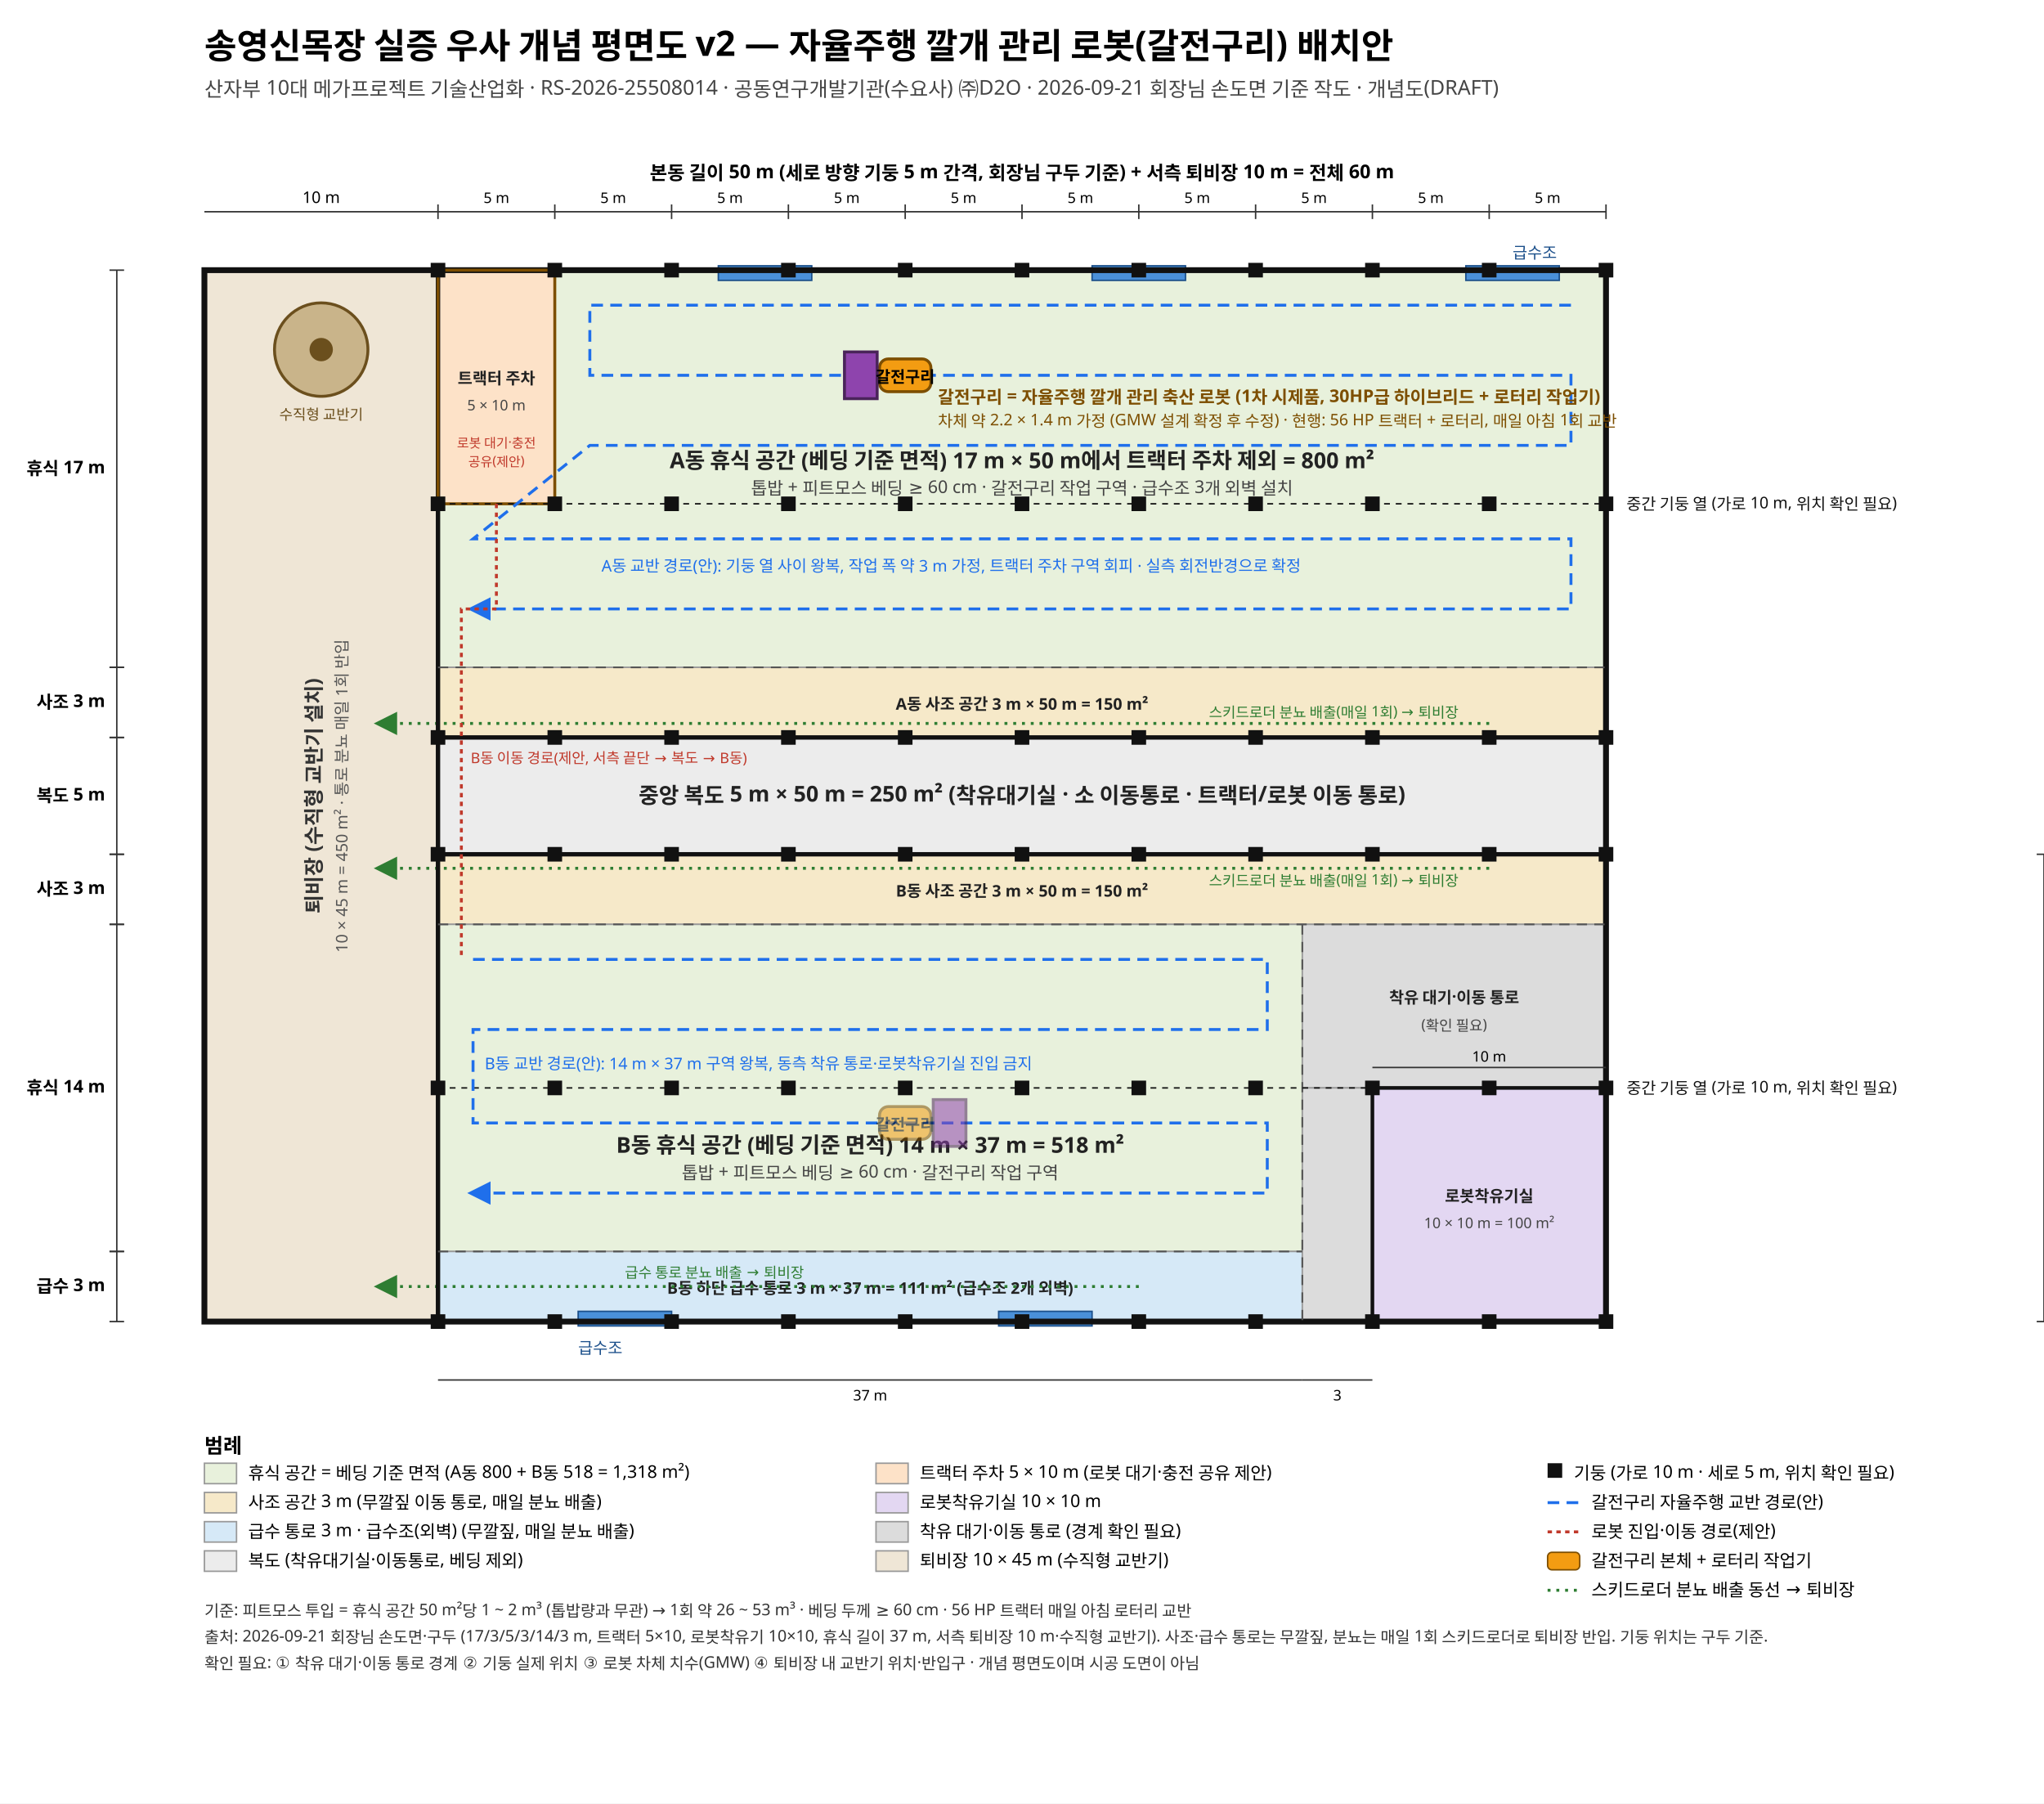
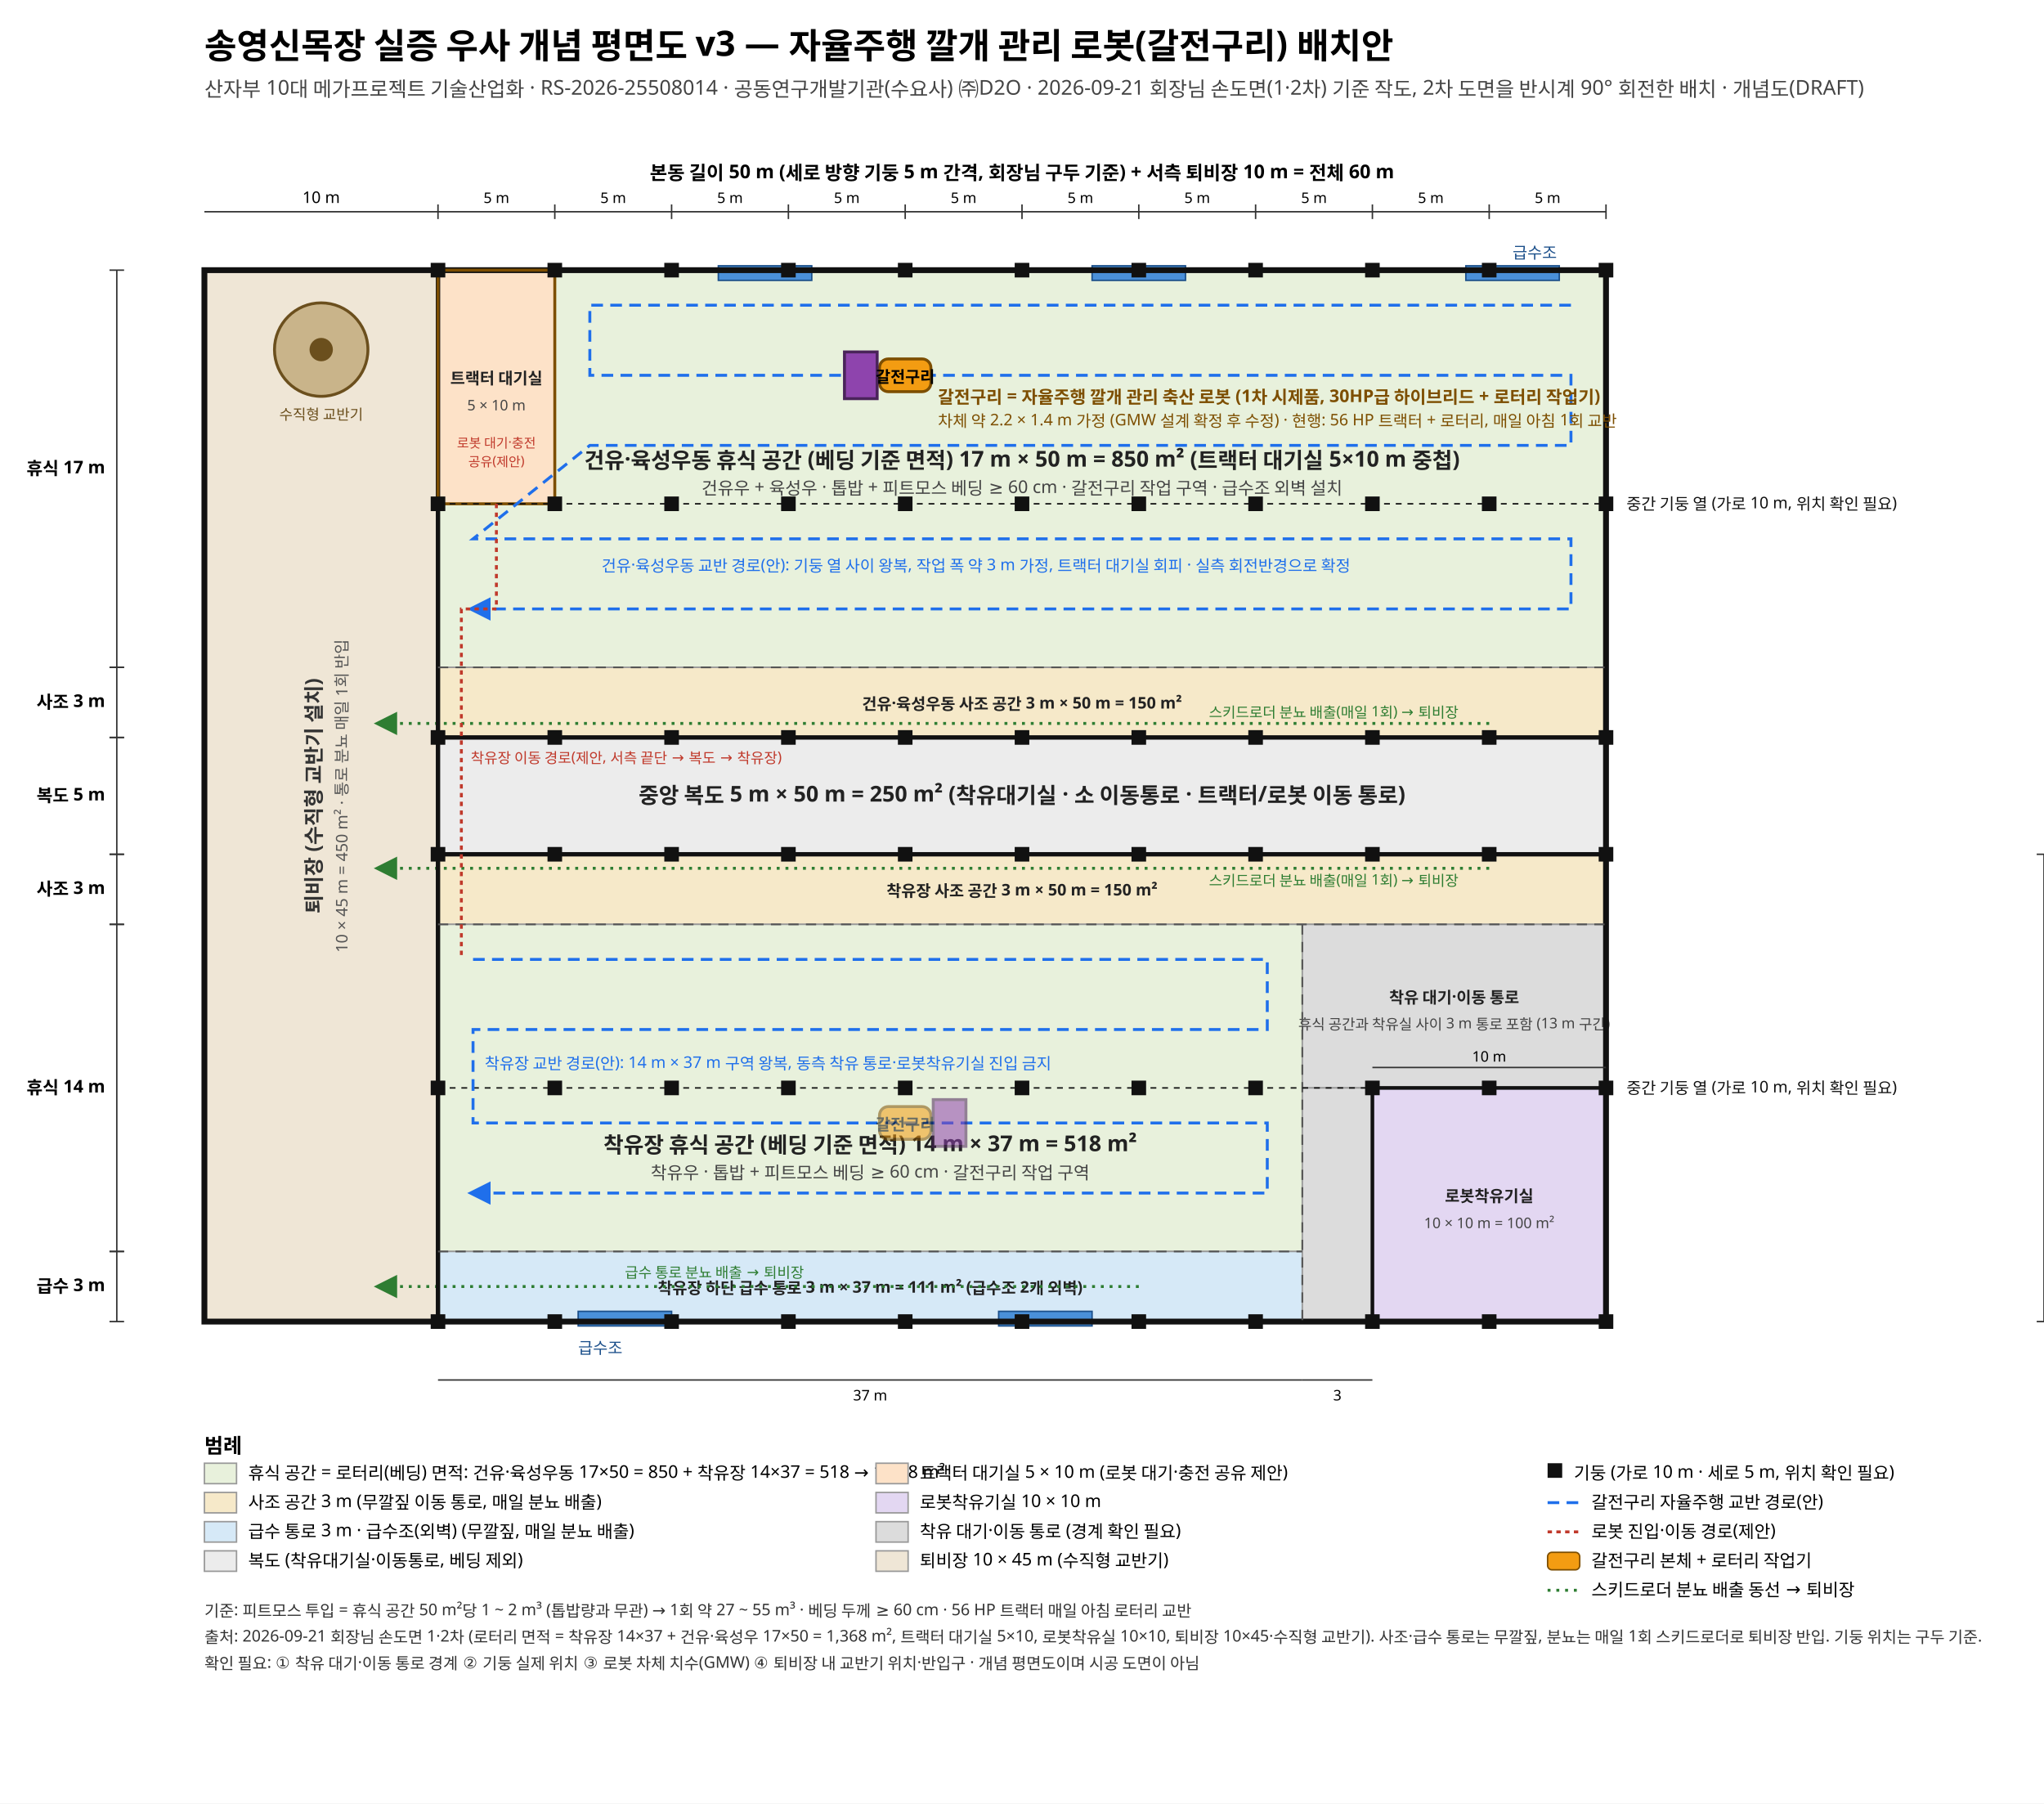
<svg xmlns="http://www.w3.org/2000/svg" width="1400" height="1235" viewBox="0 0 1400 1235" font-family="NanumGothic, Noto Sans KR, sans-serif">
  <rect width="1400" height="1235" fill="white" />
-   <text x="140" y="40" font-size="24" font-weight="bold">송영신목장 실증 우사 개념 평면도 v2 — 자율주행 깔개 관리 로봇(갈전구리) 배치안</text>
-   <text x="140" y="66" font-size="14" fill="#444">산자부 10대 메가프로젝트 기술산업화 · RS-2026-25508014 · 공동연구개발기관(수요사) ㈜D2O · 2026-09-21 회장님 손도면 기준 작도 · 개념도(DRAFT)</text>
+   <text x="140" y="40" font-size="24" font-weight="bold">송영신목장 실증 우사 개념 평면도 v3 — 자율주행 깔개 관리 로봇(갈전구리) 배치안</text>
+   <text x="140" y="66" font-size="14" fill="#444">산자부 10대 메가프로젝트 기술산업화 · RS-2026-25508014 · 공동연구개발기관(수요사) ㈜D2O · 2026-09-21 회장님 손도면(1·2차) 기준 작도, 2차 도면을 반시계 90° 회전한 배치 · 개념도(DRAFT)</text>
  <rect x="140" y="185" width="160" height="720" fill="#efe6d6" stroke="#999" stroke-width="1" />
  <text transform="translate(220.0,545.0) rotate(-90)" font-size="14" text-anchor="middle" font-weight="bold" fill="#333">퇴비장 (수직형 교반기 설치)</text>
  <text transform="translate(238.0,545.0) rotate(-90)" font-size="11" text-anchor="middle" fill="#555">10 × 45 m = 450 m² · 통로 분뇨 매일 1회 반입</text>
  <rect x="300" y="185" width="800" height="272" fill="#e8f1dc" stroke="#999" stroke-width="1" />
-   <text x="700.0" y="320.6" font-size="15" text-anchor="middle" font-weight="bold" fill="#222">A동 휴식 공간 (베딩 기준 면적) 17 m × 50 m에서 트랙터 주차 제외 = 800 m²</text>
-   <text x="700.0" y="338.6" font-size="12" text-anchor="middle" fill="#444">톱밥 + 피트모스 베딩 ≥ 60 cm · 갈전구리 작업 구역 · 급수조 3개 외벽 설치</text>
+   <text x="700.0" y="320.6" font-size="15" text-anchor="middle" font-weight="bold" fill="#222">건유·육성우동 휴식 공간 (베딩 기준 면적) 17 m × 50 m = 850 m² (트랙터 대기실 5×10 m 중첩)</text>
+   <text x="700.0" y="338.6" font-size="12" text-anchor="middle" fill="#444">건유우 + 육성우 · 톱밥 + 피트모스 베딩 ≥ 60 cm · 갈전구리 작업 구역 · 급수조 외벽 설치</text>
  <rect x="300" y="185" width="80" height="160" fill="#fde2c8" stroke="#999" stroke-width="1" />
-   <text x="340.0" y="263.0" font-size="11" text-anchor="middle" font-weight="bold" fill="#222">트랙터 주차</text>
+   <text x="340.0" y="263.0" font-size="11" text-anchor="middle" font-weight="bold" fill="#222">트랙터 대기실</text>
  <text x="340.0" y="281.0" font-size="10" text-anchor="middle" fill="#444">5 × 10 m</text>
  <rect x="300" y="457" width="800" height="48" fill="#f6e9c9" stroke="#999" stroke-width="1" />
-   <text x="700.0" y="486.0" font-size="11" text-anchor="middle" font-weight="bold" fill="#222">A동 사조 공간 3 m × 50 m = 150 m²</text>
+   <text x="700.0" y="486.0" font-size="11" text-anchor="middle" font-weight="bold" fill="#222">건유·육성우동 사조 공간 3 m × 50 m = 150 m²</text>
  <rect x="300" y="505" width="800" height="80" fill="#ececec" stroke="#999" stroke-width="1" />
  <text x="700.0" y="550.0" font-size="15" text-anchor="middle" font-weight="bold" fill="#222">중앙 복도 5 m × 50 m = 250 m² (착유대기실 · 소 이동통로 · 트랙터/로봇 이동 통로)</text>
  <rect x="300" y="585" width="800" height="48" fill="#f6e9c9" stroke="#999" stroke-width="1" />
-   <text x="700.0" y="614.0" font-size="11" text-anchor="middle" font-weight="bold" fill="#222">B동 사조 공간 3 m × 50 m = 150 m²</text>
+   <text x="700.0" y="614.0" font-size="11" text-anchor="middle" font-weight="bold" fill="#222">착유장 사조 공간 3 m × 50 m = 150 m²</text>
  <rect x="300" y="633" width="592" height="224" fill="#e8f1dc" stroke="#999" stroke-width="1" />
-   <text x="596.0" y="789.4" font-size="15" text-anchor="middle" font-weight="bold" fill="#222">B동 휴식 공간 (베딩 기준 면적) 14 m × 37 m = 518 m²</text>
-   <text x="596.0" y="807.4" font-size="12" text-anchor="middle" fill="#444">톱밥 + 피트모스 베딩 ≥ 60 cm · 갈전구리 작업 구역</text>
+   <text x="596.0" y="789.4" font-size="15" text-anchor="middle" font-weight="bold" fill="#222">착유장 휴식 공간 (베딩 기준 면적) 14 m × 37 m = 518 m²</text>
+   <text x="596.0" y="807.4" font-size="12" text-anchor="middle" fill="#444">착유우 · 톱밥 + 피트모스 베딩 ≥ 60 cm · 갈전구리 작업 구역</text>
  <rect x="300" y="857" width="592" height="48" fill="#d6e9f7" stroke="#999" stroke-width="1" />
-   <text x="596.0" y="886.0" font-size="11" text-anchor="middle" font-weight="bold" fill="#222">B동 하단 급수 통로 3 m × 37 m = 111 m² (급수조 2개 외벽)</text>
+   <text x="596.0" y="886.0" font-size="11" text-anchor="middle" font-weight="bold" fill="#222">착유장 하단 급수 통로 3 m × 37 m = 111 m² (급수조 2개 외벽)</text>
  <rect x="892" y="633" width="208" height="112" fill="#dcdcdc" stroke="#999" stroke-width="1" />
  <text x="996.0" y="687.0" font-size="11" text-anchor="middle" font-weight="bold" fill="#222">착유 대기·이동 통로</text>
-   <text x="996.0" y="705.0" font-size="10" text-anchor="middle" fill="#444">(확인 필요)</text>
+   <text x="996.0" y="705.0" font-size="10" text-anchor="middle" fill="#444">휴식 공간과 착유실 사이 3 m 통로 포함 (13 m 구간)</text>
  <rect x="892" y="745" width="48" height="160" fill="#dcdcdc" stroke="#999" stroke-width="1" />
  <rect x="940" y="745" width="160" height="160" fill="#e3d7f2" stroke="#999" stroke-width="1" />
  <text x="1020.0" y="823.0" font-size="11" text-anchor="middle" font-weight="bold" fill="#222">로봇착유기실</text>
  <text x="1020.0" y="841.0" font-size="10" text-anchor="middle" fill="#444">10 × 10 m = 100 m²</text>
  <rect x="492" y="182" width="64" height="10" fill="#4a90d9" stroke="#1b4f8a" />
  <rect x="748" y="182" width="64" height="10" fill="#4a90d9" stroke="#1b4f8a" />
  <rect x="1004" y="182" width="64" height="10" fill="#4a90d9" stroke="#1b4f8a" />
  <text x="1036" y="177" font-size="11" fill="#1b4f8a">급수조</text>
  <rect x="396" y="898" width="64" height="10" fill="#4a90d9" stroke="#1b4f8a" />
  <rect x="684" y="898" width="64" height="10" fill="#4a90d9" stroke="#1b4f8a" />
  <text x="396" y="927" font-size="11" fill="#1b4f8a">급수조</text>
  <circle cx="220" cy="239.4" r="32.0" fill="#c9b48a" stroke="#6b4f1d" stroke-width="2" />
  <circle cx="220" cy="239.4" r="8.0" fill="#6b4f1d" />
  <text x="220" y="287.4" font-size="10" text-anchor="middle" fill="#6b4f1d">수직형 교반기</text>
  <defs>
    <marker id="arrg" markerWidth="8" markerHeight="8" refX="6" refY="4" orient="auto">
      <path d="M0,0 L8,4 L0,8 z" fill="#2e7d32" />
    </marker>
  </defs>
  <path d="M 1020,495.4 L 260.0,495.4" fill="none" stroke="#2e7d32" stroke-width="2" stroke-dasharray="2,4" marker-end="url(#arrg)" />
  <path d="M 1020,594.6 L 260.0,594.6" fill="none" stroke="#2e7d32" stroke-width="2" stroke-dasharray="2,4" marker-end="url(#arrg)" />
  <path d="M 780,881.0 L 260.0,881.0" fill="none" stroke="#2e7d32" stroke-width="2" stroke-dasharray="2,4" marker-end="url(#arrg)" />
  <text x="828" y="491.4" font-size="10" fill="#2e7d32">스키드로더 분뇨 배출(매일 1회) → 퇴비장</text>
  <text x="828" y="606.6" font-size="10" fill="#2e7d32">스키드로더 분뇨 배출(매일 1회) → 퇴비장</text>
  <text x="428" y="875.0" font-size="10" fill="#2e7d32">급수 통로 분뇨 배출 → 퇴비장</text>
  <rect x="140" y="185" width="960" height="720" fill="none" stroke="#111" stroke-width="4" />
  <line x1="300" y1="185" x2="300" y2="905" stroke="#111" stroke-width="3" />
  <line x1="300" y1="505" x2="1100" y2="505" stroke="#111" stroke-width="3" />
  <line x1="300" y1="585" x2="1100" y2="585" stroke="#111" stroke-width="3" />
  <rect x="940" y="745" width="160" height="160" fill="none" stroke="#111" stroke-width="2.5" />
  <rect x="300" y="185" width="80" height="160" fill="none" stroke="#7d4e00" stroke-width="2" />
  <line x1="300" y1="457" x2="1100" y2="457" stroke="#555" stroke-width="1.2" stroke-dasharray="7,5" />
  <line x1="300" y1="633" x2="1100" y2="633" stroke="#555" stroke-width="1.2" stroke-dasharray="7,5" />
  <line x1="300" y1="857" x2="892" y2="857" stroke="#555" stroke-width="1.2" stroke-dasharray="7,5" />
  <line x1="892" y1="633" x2="892" y2="905" stroke="#555" stroke-width="1.2" stroke-dasharray="7,5" />
  <rect x="295" y="180" width="10" height="10" fill="#111" />
  <rect x="375" y="180" width="10" height="10" fill="#111" />
  <rect x="455" y="180" width="10" height="10" fill="#111" />
  <rect x="535" y="180" width="10" height="10" fill="#111" />
  <rect x="615" y="180" width="10" height="10" fill="#111" />
  <rect x="695" y="180" width="10" height="10" fill="#111" />
  <rect x="775" y="180" width="10" height="10" fill="#111" />
  <rect x="855" y="180" width="10" height="10" fill="#111" />
  <rect x="935" y="180" width="10" height="10" fill="#111" />
  <rect x="1015" y="180" width="10" height="10" fill="#111" />
  <rect x="1095" y="180" width="10" height="10" fill="#111" />
  <rect x="295" y="340" width="10" height="10" fill="#111" />
  <rect x="375" y="340" width="10" height="10" fill="#111" />
  <rect x="455" y="340" width="10" height="10" fill="#111" />
  <rect x="535" y="340" width="10" height="10" fill="#111" />
  <rect x="615" y="340" width="10" height="10" fill="#111" />
  <rect x="695" y="340" width="10" height="10" fill="#111" />
  <rect x="775" y="340" width="10" height="10" fill="#111" />
  <rect x="855" y="340" width="10" height="10" fill="#111" />
  <rect x="935" y="340" width="10" height="10" fill="#111" />
  <rect x="1015" y="340" width="10" height="10" fill="#111" />
  <rect x="1095" y="340" width="10" height="10" fill="#111" />
  <rect x="295" y="500" width="10" height="10" fill="#111" />
  <rect x="375" y="500" width="10" height="10" fill="#111" />
  <rect x="455" y="500" width="10" height="10" fill="#111" />
  <rect x="535" y="500" width="10" height="10" fill="#111" />
  <rect x="615" y="500" width="10" height="10" fill="#111" />
  <rect x="695" y="500" width="10" height="10" fill="#111" />
  <rect x="775" y="500" width="10" height="10" fill="#111" />
  <rect x="855" y="500" width="10" height="10" fill="#111" />
  <rect x="935" y="500" width="10" height="10" fill="#111" />
  <rect x="1015" y="500" width="10" height="10" fill="#111" />
  <rect x="1095" y="500" width="10" height="10" fill="#111" />
  <rect x="295" y="580" width="10" height="10" fill="#111" />
  <rect x="375" y="580" width="10" height="10" fill="#111" />
  <rect x="455" y="580" width="10" height="10" fill="#111" />
  <rect x="535" y="580" width="10" height="10" fill="#111" />
  <rect x="615" y="580" width="10" height="10" fill="#111" />
  <rect x="695" y="580" width="10" height="10" fill="#111" />
  <rect x="775" y="580" width="10" height="10" fill="#111" />
  <rect x="855" y="580" width="10" height="10" fill="#111" />
  <rect x="935" y="580" width="10" height="10" fill="#111" />
  <rect x="1015" y="580" width="10" height="10" fill="#111" />
  <rect x="1095" y="580" width="10" height="10" fill="#111" />
  <rect x="295" y="740" width="10" height="10" fill="#111" />
  <rect x="375" y="740" width="10" height="10" fill="#111" />
  <rect x="455" y="740" width="10" height="10" fill="#111" />
  <rect x="535" y="740" width="10" height="10" fill="#111" />
  <rect x="615" y="740" width="10" height="10" fill="#111" />
  <rect x="695" y="740" width="10" height="10" fill="#111" />
  <rect x="775" y="740" width="10" height="10" fill="#111" />
  <rect x="855" y="740" width="10" height="10" fill="#111" />
  <rect x="935" y="740" width="10" height="10" fill="#111" />
  <rect x="1015" y="740" width="10" height="10" fill="#111" />
  <rect x="1095" y="740" width="10" height="10" fill="#111" />
  <rect x="295" y="900" width="10" height="10" fill="#111" />
  <rect x="375" y="900" width="10" height="10" fill="#111" />
  <rect x="455" y="900" width="10" height="10" fill="#111" />
  <rect x="535" y="900" width="10" height="10" fill="#111" />
  <rect x="615" y="900" width="10" height="10" fill="#111" />
  <rect x="695" y="900" width="10" height="10" fill="#111" />
  <rect x="775" y="900" width="10" height="10" fill="#111" />
  <rect x="855" y="900" width="10" height="10" fill="#111" />
  <rect x="935" y="900" width="10" height="10" fill="#111" />
  <rect x="1015" y="900" width="10" height="10" fill="#111" />
  <rect x="1095" y="900" width="10" height="10" fill="#111" />
  <line x1="300" y1="345" x2="1100" y2="345" stroke="#111" stroke-width="1" stroke-dasharray="4,4" />
  <text x="1114" y="349" font-size="11" fill="#111">중간 기둥 열 (가로 10 m, 위치 확인 필요)</text>
  <line x1="300" y1="745" x2="1100" y2="745" stroke="#111" stroke-width="1" stroke-dasharray="4,4" />
  <text x="1114" y="749" font-size="11" fill="#111">중간 기둥 열 (가로 10 m, 위치 확인 필요)</text>
  <defs>
    <marker id="arr" markerWidth="8" markerHeight="8" refX="6" refY="4" orient="auto">
      <path d="M0,0 L8,4 L0,8 z" fill="#1f6feb" />
    </marker>
  </defs>
  <path d="M 1076.0,209.0 L 404.0,209.0 L 404.0,257.0 L 1076.0,257.0 L 1076.0,305.0 L 404.0,305.0 L 324.0,369.0 L 1076.0,369.0 L 1076.0,417.0 L 324.0,417.0" fill="none" stroke="#1f6feb" stroke-width="2" stroke-dasharray="8,5" marker-end="url(#arr)" />
  <path d="M 324.0,657.0 L 868.0,657.0 L 868.0,705.0 L 324.0,705.0 L 324.0,769.0 L 868.0,769.0 L 868.0,817.0 L 324.0,817.0" fill="none" stroke="#1f6feb" stroke-width="2" stroke-dasharray="8,5" marker-end="url(#arr)" />
-   <text x="412" y="391.4" font-size="11" fill="#1f6feb">A동 교반 경로(안): 기둥 열 사이 왕복, 작업 폭 약 3 m 가정, 트랙터 주차 구역 회피 · 실측 회전반경으로 확정</text>
-   <text x="332" y="732.2" font-size="11" fill="#1f6feb">B동 교반 경로(안): 14 m × 37 m 구역 왕복, 동측 착유 통로·로봇착유기실 진입 금지</text>
+   <text x="412" y="391.4" font-size="11" fill="#1f6feb">건유·육성우동 교반 경로(안): 기둥 열 사이 왕복, 작업 폭 약 3 m 가정, 트랙터 대기실 회피 · 실측 회전반경으로 확정</text>
+   <text x="332" y="732.2" font-size="11" fill="#1f6feb">착유장 교반 경로(안): 14 m × 37 m 구역 왕복, 동측 착유 통로·로봇착유기실 진입 금지</text>
  <g transform="translate(620,257.0)" opacity="1.0">
    <rect x="-17.6" y="-11.2" width="35.2" height="22.4" rx="6" fill="#f39c12" stroke="#7d4e00" stroke-width="2" />
    <rect x="-41.6" y="-16.0" width="22.4" height="32.0" fill="#8e44ad" stroke="#4a235a" stroke-width="2" />
    <text x="0" y="5" font-size="11" text-anchor="middle" font-weight="bold">갈전구리</text>
  </g>
  <g transform="translate(620,769.0)" opacity="0.55">
    <rect x="-17.6" y="-11.2" width="35.2" height="22.4" rx="6" fill="#f39c12" stroke="#7d4e00" stroke-width="2" />
    <rect x="19.2" y="-16.0" width="22.4" height="32.0" fill="#8e44ad" stroke="#4a235a" stroke-width="2" />
    <text x="0" y="5" font-size="11" text-anchor="middle" font-weight="bold">갈전구리</text>
  </g>
  <text x="642.4" y="276.2" font-size="12" font-weight="bold" fill="#7d4e00">갈전구리 = 자율주행 깔개 관리 축산 로봇 (1차 시제품, 30HP급 하이브리드 + 로터리 작업기)</text>
  <text x="642.4" y="292.2" font-size="11" fill="#7d4e00">차체 약 2.2 × 1.4 m 가정 (GMW 설계 확정 후 수정) · 현행: 56 HP 트랙터 + 로터리, 매일 아침 1회 교반</text>
  <text x="340.0" y="306.6" font-size="9" text-anchor="middle" fill="#c0392b">로봇 대기·충전</text>
  <text x="340.0" y="319.4" font-size="9" text-anchor="middle" fill="#c0392b">공유(제안)</text>
  <path d="M 340.0,345 L 340.0,417.0" fill="none" stroke="#c0392b" stroke-width="2" stroke-dasharray="3,3" />
  <path d="M 340.0,417.0 L 316,417.0 L 316,657.0" fill="none" stroke="#c0392b" stroke-width="2" stroke-dasharray="3,3" />
-   <text x="322.4" y="522.6" font-size="10" fill="#c0392b">B동 이동 경로(제안, 서측 끝단 → 복도 → B동)</text>
+   <text x="322.4" y="522.6" font-size="10" fill="#c0392b">착유장 이동 경로(제안, 서측 끝단 → 복도 → 착유장)</text>
  <line x1="140" y1="145" x2="300" y2="145" stroke="#333" />
  <text x="220" y="139" font-size="11" text-anchor="middle">10 m</text>
  <line x1="300" y1="145" x2="1100" y2="145" stroke="#333" />
  <line x1="300" y1="140" x2="300" y2="150" stroke="#333" />
  <text x="340.0" y="139" font-size="10" text-anchor="middle">5 m</text>
  <line x1="380" y1="140" x2="380" y2="150" stroke="#333" />
  <text x="420.0" y="139" font-size="10" text-anchor="middle">5 m</text>
  <line x1="460" y1="140" x2="460" y2="150" stroke="#333" />
  <text x="500.0" y="139" font-size="10" text-anchor="middle">5 m</text>
  <line x1="540" y1="140" x2="540" y2="150" stroke="#333" />
  <text x="580.0" y="139" font-size="10" text-anchor="middle">5 m</text>
  <line x1="620" y1="140" x2="620" y2="150" stroke="#333" />
  <text x="660.0" y="139" font-size="10" text-anchor="middle">5 m</text>
  <line x1="700" y1="140" x2="700" y2="150" stroke="#333" />
  <text x="740.0" y="139" font-size="10" text-anchor="middle">5 m</text>
  <line x1="780" y1="140" x2="780" y2="150" stroke="#333" />
  <text x="820.0" y="139" font-size="10" text-anchor="middle">5 m</text>
  <line x1="860" y1="140" x2="860" y2="150" stroke="#333" />
  <text x="900.0" y="139" font-size="10" text-anchor="middle">5 m</text>
  <line x1="940" y1="140" x2="940" y2="150" stroke="#333" />
  <text x="980.0" y="139" font-size="10" text-anchor="middle">5 m</text>
  <line x1="1020" y1="140" x2="1020" y2="150" stroke="#333" />
  <text x="1060.0" y="139" font-size="10" text-anchor="middle">5 m</text>
  <line x1="1100" y1="140" x2="1100" y2="150" stroke="#333" />
  <text x="700" y="123" font-size="13" text-anchor="middle" font-weight="bold">본동 길이 50 m (세로 방향 기둥 5 m 간격, 회장님 구두 기준) + 서측 퇴비장 10 m = 전체 60 m</text>
  <line x1="80" y1="185" x2="80" y2="905" stroke="#333" />
  <line x1="75" y1="185" x2="85" y2="185" stroke="#333" />
  <line x1="75" y1="457" x2="85" y2="457" stroke="#333" />
  <text x="72" y="325.0" font-size="12" text-anchor="end" font-weight="bold">휴식 17 m</text>
  <line x1="75" y1="457" x2="85" y2="457" stroke="#333" />
  <line x1="75" y1="505" x2="85" y2="505" stroke="#333" />
  <text x="72" y="485.0" font-size="12" text-anchor="end" font-weight="bold">사조 3 m</text>
  <line x1="75" y1="505" x2="85" y2="505" stroke="#333" />
  <line x1="75" y1="585" x2="85" y2="585" stroke="#333" />
  <text x="72" y="549.0" font-size="12" text-anchor="end" font-weight="bold">복도 5 m</text>
  <line x1="75" y1="585" x2="85" y2="585" stroke="#333" />
  <line x1="75" y1="633" x2="85" y2="633" stroke="#333" />
  <text x="72" y="613.0" font-size="12" text-anchor="end" font-weight="bold">사조 3 m</text>
  <line x1="75" y1="633" x2="85" y2="633" stroke="#333" />
  <line x1="75" y1="857" x2="85" y2="857" stroke="#333" />
  <text x="72" y="749.0" font-size="12" text-anchor="end" font-weight="bold">휴식 14 m</text>
  <line x1="75" y1="857" x2="85" y2="857" stroke="#333" />
  <line x1="75" y1="905" x2="85" y2="905" stroke="#333" />
  <text x="72" y="885.0" font-size="12" text-anchor="end" font-weight="bold">급수 3 m</text>
-   <text transform="translate(-30,545.0) rotate(-90)" font-size="13" text-anchor="middle" font-weight="bold">전체 폭 45 m = A동 20 + 복도 5 + B동 20</text>
+   <text transform="translate(-30,545.0) rotate(-90)" font-size="13" text-anchor="middle" font-weight="bold">전체 폭 45 m = 건유·육성우동 20 + 복도 5 + 착유장 20</text>
  <line x1="1400" y1="585" x2="1400" y2="905" stroke="#333" />
  <line x1="1395" y1="585" x2="1405" y2="585" stroke="#333" />
  <line x1="1395" y1="905" x2="1405" y2="905" stroke="#333" />
-   <text x="1408" y="749" font-size="11">B동 20 m</text>
+   <text x="1408" y="749" font-size="11">착유장 20 m</text>
  <line x1="940" y1="731" x2="1100" y2="731" stroke="#333" />
  <text x="1020" y="727" font-size="10" text-anchor="middle">10 m</text>
  <line x1="300" y1="945" x2="892" y2="945" stroke="#333" />
  <text x="596.0" y="959" font-size="10" text-anchor="middle">37 m</text>
  <line x1="892" y1="945" x2="940" y2="945" stroke="#333" />
  <text x="916.0" y="959" font-size="10" text-anchor="middle">3</text>
  <text x="140" y="995" font-size="14" font-weight="bold">범례</text>
  <rect x="140" y="1002" width="22" height="14" fill="#e8f1dc" stroke="#999" />
-   <text x="170" y="1013" font-size="12">휴식 공간 = 베딩 기준 면적 (A동 800 + B동 518 = 1,318 m²)</text>
+   <text x="170" y="1013" font-size="12">휴식 공간 = 로터리(베딩) 면적: 건유·육성우동 17×50 = 850 + 착유장 14×37 = 518 → 1,368 m²</text>
  <rect x="140" y="1022" width="22" height="14" fill="#f6e9c9" stroke="#999" />
  <text x="170" y="1033" font-size="12">사조 공간 3 m (무깔짚 이동 통로, 매일 분뇨 배출)</text>
  <rect x="140" y="1042" width="22" height="14" fill="#d6e9f7" stroke="#999" />
  <text x="170" y="1053" font-size="12">급수 통로 3 m · 급수조(외벽) (무깔짚, 매일 분뇨 배출)</text>
  <rect x="140" y="1062" width="22" height="14" fill="#ececec" stroke="#999" />
  <text x="170" y="1073" font-size="12">복도 (착유대기실·이동통로, 베딩 제외)</text>
  <rect x="600" y="1002" width="22" height="14" fill="#fde2c8" stroke="#999" />
-   <text x="630" y="1013" font-size="12">트랙터 주차 5 × 10 m (로봇 대기·충전 공유 제안)</text>
+   <text x="630" y="1013" font-size="12">트랙터 대기실 5 × 10 m (로봇 대기·충전 공유 제안)</text>
  <rect x="600" y="1022" width="22" height="14" fill="#e3d7f2" stroke="#999" />
  <text x="630" y="1033" font-size="12">로봇착유기실 10 × 10 m</text>
  <rect x="600" y="1042" width="22" height="14" fill="#dcdcdc" stroke="#999" />
  <text x="630" y="1053" font-size="12">착유 대기·이동 통로 (경계 확인 필요)</text>
  <rect x="600" y="1062" width="22" height="14" fill="#efe6d6" stroke="#999" />
  <text x="630" y="1073" font-size="12">퇴비장 10 × 45 m (수직형 교반기)</text>
  <rect x="1060" y="1002" width="10" height="10" fill="#111" />
  <text x="1078" y="1013" font-size="12">기둥 (가로 10 m · 세로 5 m, 위치 확인 필요)</text>
  <line x1="1060" y1="1029" x2="1084" y2="1029" stroke="#1f6feb" stroke-width="2" stroke-dasharray="8,5" />
  <text x="1090" y="1033" font-size="12">갈전구리 자율주행 교반 경로(안)</text>
  <line x1="1060" y1="1049" x2="1084" y2="1049" stroke="#c0392b" stroke-width="2" stroke-dasharray="3,3" />
  <text x="1090" y="1053" font-size="12">로봇 진입·이동 경로(제안)</text>
  <line x1="1060" y1="1089" x2="1084" y2="1089" stroke="#2e7d32" stroke-width="2" stroke-dasharray="2,4" />
  <text x="1090" y="1093" font-size="12">스키드로더 분뇨 배출 동선 → 퇴비장</text>
  <rect x="1060" y="1063" width="22" height="12" rx="3" fill="#f39c12" stroke="#7d4e00" />
  <text x="1090" y="1073" font-size="12">갈전구리 본체 + 로터리 작업기</text>
-   <text x="140" y="1107" font-size="11" fill="#333">기준: 피트모스 투입 = 휴식 공간 50 m²당 1 ~ 2 m³ (톱밥량과 무관) → 1회 약 26 ~ 53 m³ · 베딩 두께 ≥ 60 cm · 56 HP 트랙터 매일 아침 로터리 교반</text>
-   <text x="140" y="1125" font-size="11" fill="#333">출처: 2026-09-21 회장님 손도면·구두 (17/3/5/3/14/3 m, 트랙터 5×10, 로봇착유기 10×10, 휴식 길이 37 m, 서측 퇴비장 10 m·수직형 교반기). 사조·급수 통로는 무깔짚, 분뇨는 매일 1회 스키드로더로 퇴비장 반입. 기둥 위치는 구두 기준.</text>
+   <text x="140" y="1107" font-size="11" fill="#333">기준: 피트모스 투입 = 휴식 공간 50 m²당 1 ~ 2 m³ (톱밥량과 무관) → 1회 약 27 ~ 55 m³ · 베딩 두께 ≥ 60 cm · 56 HP 트랙터 매일 아침 로터리 교반</text>
+   <text x="140" y="1125" font-size="11" fill="#333">출처: 2026-09-21 회장님 손도면 1·2차 (로터리 면적 = 착유장 14×37 + 건유·육성우 17×50 = 1,368 m², 트랙터 대기실 5×10, 로봇착유실 10×10, 퇴비장 10×45·수직형 교반기). 사조·급수 통로는 무깔짚, 분뇨는 매일 1회 스키드로더로 퇴비장 반입. 기둥 위치는 구두 기준.</text>
  <text x="140" y="1143" font-size="11" fill="#333">확인 필요: ① 착유 대기·이동 통로 경계 ② 기둥 실제 위치 ③ 로봇 차체 치수(GMW) ④ 퇴비장 내 교반기 위치·반입구 · 개념 평면도이며 시공 도면이 아님</text>
</svg>
